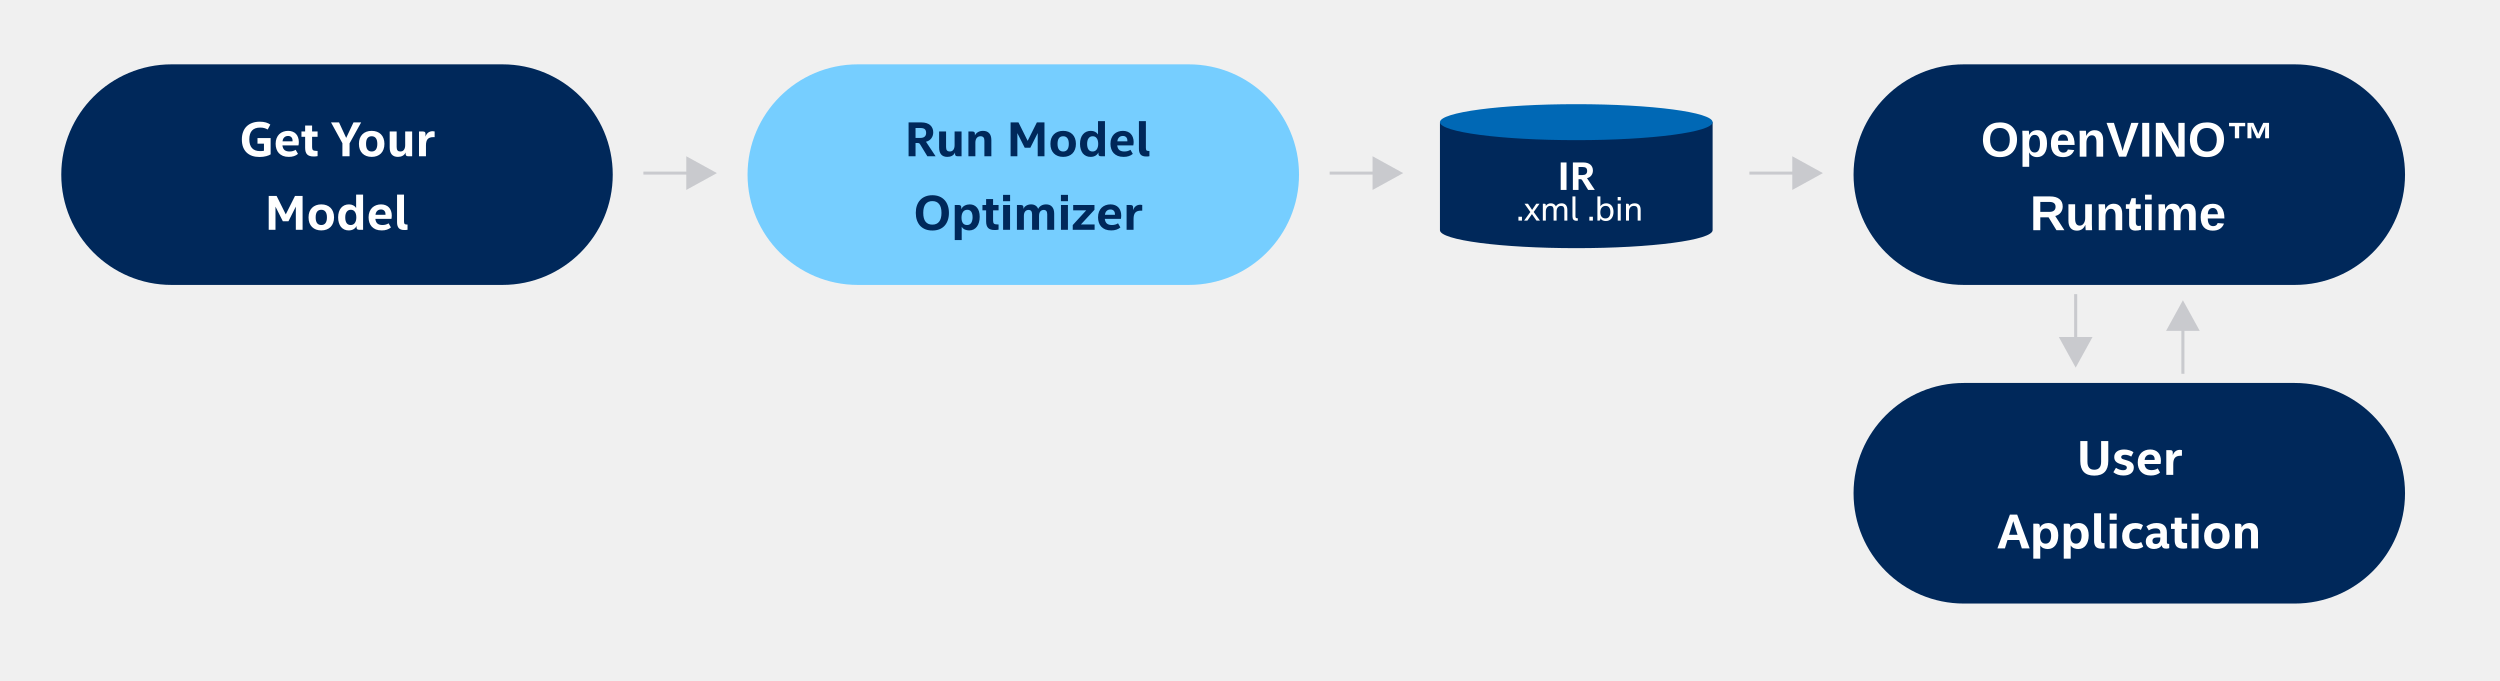
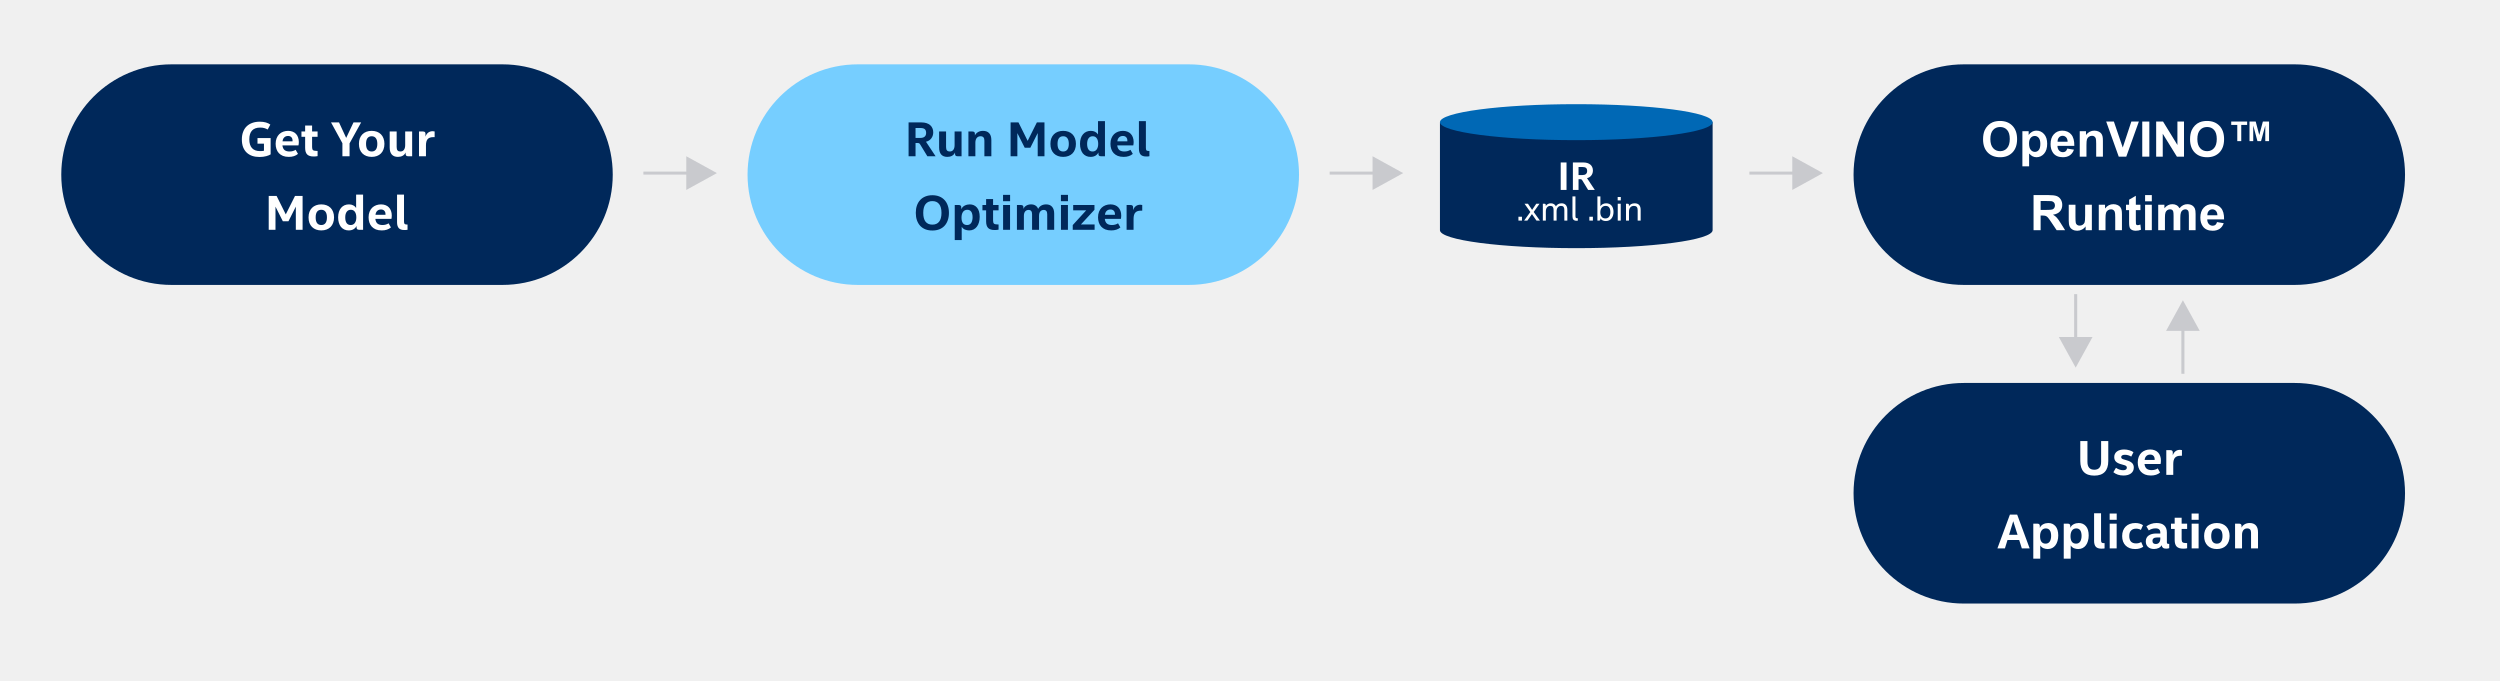
<svg xmlns="http://www.w3.org/2000/svg" width="816" height="222" viewBox="0 0 816 222" fill="none" version="1.1" id="svg203">
  <defs id="defs207">
    <rect x="604.078" y="-126.097" width="101.01" height="71.301" id="rect3151" />
  </defs>
  <rect x="20" y="21" width="180" height="72" rx="36" fill="#00285A" id="rect169" />
  <path d="M84.877 49.32C85.4 49.32 85.827 49.283 86.157 49.208V46.888H84.045V45.064H88.333V50.392C88.035 50.595 87.56 50.787 86.909 50.968C86.269 51.149 85.533 51.24 84.701 51.24C83.837 51.24 83.048 51.123 82.333 50.888C81.629 50.643 81.021 50.28 80.509 49.8C80.008 49.32 79.619 48.723 79.341 48.008C79.075 47.293 78.941 46.461 78.941 45.512C78.941 44.605 79.075 43.795 79.341 43.08C79.608 42.355 79.992 41.747 80.493 41.256C81.005 40.755 81.619 40.376 82.333 40.12C83.059 39.853 83.88 39.72 84.797 39.72C85.555 39.72 86.221 39.805 86.797 39.976C87.373 40.147 87.853 40.376 88.237 40.664L87.373 42.28C87.053 42.088 86.696 41.933 86.301 41.816C85.917 41.699 85.464 41.64 84.941 41.64C83.747 41.64 82.851 41.965 82.253 42.616C81.667 43.256 81.373 44.211 81.373 45.48C81.373 46.739 81.667 47.693 82.253 48.344C82.84 48.995 83.715 49.32 84.877 49.32ZM92.177 47.448C92.262 48.152 92.497 48.664 92.881 48.984C93.275 49.293 93.82 49.448 94.513 49.448C94.886 49.448 95.243 49.4 95.585 49.304C95.926 49.208 96.23 49.069 96.497 48.888L97.265 50.232C96.507 50.883 95.51 51.208 94.273 51.208C93.537 51.208 92.897 51.101 92.353 50.888C91.82 50.664 91.371 50.36 91.009 49.976C90.657 49.592 90.395 49.139 90.225 48.616C90.054 48.093 89.969 47.533 89.969 46.936C89.969 46.243 90.076 45.635 90.289 45.112C90.502 44.579 90.79 44.136 91.153 43.784C91.526 43.432 91.958 43.165 92.449 42.984C92.95 42.803 93.478 42.712 94.033 42.712C94.598 42.712 95.1 42.803 95.537 42.984C95.974 43.155 96.337 43.4 96.625 43.72C96.924 44.04 97.147 44.424 97.297 44.872C97.457 45.309 97.537 45.8 97.537 46.344C97.537 46.525 97.526 46.717 97.505 46.92C97.494 47.112 97.468 47.288 97.425 47.448H92.177ZM94.033 44.376C93.521 44.376 93.105 44.531 92.785 44.84C92.465 45.149 92.278 45.576 92.225 46.12H95.489V45.912C95.489 45.421 95.356 45.043 95.089 44.776C94.833 44.509 94.481 44.376 94.033 44.376ZM103.66 49.256V50.952C103.489 50.995 103.303 51.027 103.1 51.048C102.897 51.069 102.657 51.08 102.38 51.08C101.42 51.08 100.716 50.861 100.268 50.424C99.82 49.976 99.596 49.251 99.596 48.248V44.648H98.396V42.92H99.596V40.984H101.868V42.92H103.66V44.648H101.868V48.04C101.868 48.52 101.975 48.845 102.188 49.016C102.401 49.176 102.785 49.256 103.34 49.256H103.66ZM114.098 46.792V51H111.762V46.744L108.05 39.96H110.658L112.994 45.016L115.378 39.96H117.874L114.098 46.792ZM125.476 46.952C125.476 47.624 125.375 48.227 125.172 48.76C124.98 49.283 124.703 49.725 124.34 50.088C123.978 50.451 123.54 50.728 123.028 50.92C122.516 51.112 121.946 51.208 121.316 51.208C120.687 51.208 120.116 51.112 119.604 50.92C119.092 50.728 118.655 50.451 118.292 50.088C117.93 49.725 117.647 49.283 117.444 48.76C117.252 48.227 117.156 47.624 117.156 46.952C117.156 46.28 117.252 45.683 117.444 45.16C117.647 44.637 117.93 44.195 118.292 43.832C118.655 43.469 119.092 43.192 119.604 43C120.116 42.808 120.687 42.712 121.316 42.712C121.946 42.712 122.516 42.808 123.028 43C123.54 43.192 123.978 43.469 124.34 43.832C124.703 44.195 124.98 44.637 125.172 45.16C125.375 45.683 125.476 46.28 125.476 46.952ZM123.156 46.952C123.156 46.131 122.996 45.512 122.676 45.096C122.367 44.68 121.914 44.472 121.316 44.472C120.719 44.472 120.26 44.68 119.94 45.096C119.631 45.512 119.476 46.131 119.476 46.952C119.476 47.784 119.631 48.408 119.94 48.824C120.26 49.24 120.719 49.448 121.316 49.448C121.914 49.448 122.367 49.24 122.676 48.824C122.996 48.408 123.156 47.784 123.156 46.952ZM134.525 51H133.229C132.93 51 132.717 50.936 132.589 50.808C132.461 50.68 132.397 50.483 132.397 50.216V49.768C132.183 50.248 131.853 50.611 131.405 50.856C130.967 51.091 130.461 51.208 129.885 51.208C128.999 51.208 128.327 50.947 127.869 50.424C127.421 49.901 127.197 49.139 127.197 48.136V42.92H129.469V47.992C129.469 48.515 129.57 48.888 129.773 49.112C129.975 49.336 130.274 49.448 130.669 49.448C131.191 49.448 131.586 49.261 131.853 48.888C132.119 48.515 132.253 48.008 132.253 47.368V42.92H134.525V51ZM136.761 42.92H138.057C138.601 42.92 138.873 43.155 138.873 43.624V44.616C139.043 44.072 139.326 43.64 139.721 43.32C140.126 42.989 140.627 42.824 141.225 42.824C141.47 42.824 141.683 42.851 141.865 42.904V44.76H141.401C140.59 44.76 139.993 44.968 139.609 45.384C139.225 45.8 139.033 46.493 139.033 47.464V51H136.761V42.92ZM89.918 67.448V75H87.71V63.96H90.286L93.278 69.976L96.286 63.96H98.766V75H96.558V67.432L94.158 72.216H92.318L89.918 67.448ZM109.031 70.952C109.031 71.624 108.93 72.227 108.727 72.76C108.535 73.283 108.258 73.725 107.895 74.088C107.532 74.451 107.095 74.728 106.583 74.92C106.071 75.112 105.5 75.208 104.871 75.208C104.242 75.208 103.671 75.112 103.159 74.92C102.647 74.728 102.21 74.451 101.847 74.088C101.484 73.725 101.202 73.283 100.999 72.76C100.807 72.227 100.711 71.624 100.711 70.952C100.711 70.28 100.807 69.683 100.999 69.16C101.202 68.637 101.484 68.195 101.847 67.832C102.21 67.469 102.647 67.192 103.159 67C103.671 66.808 104.242 66.712 104.871 66.712C105.5 66.712 106.071 66.808 106.583 67C107.095 67.192 107.532 67.469 107.895 67.832C108.258 68.195 108.535 68.637 108.727 69.16C108.93 69.683 109.031 70.28 109.031 70.952ZM106.711 70.952C106.711 70.131 106.551 69.512 106.231 69.096C105.922 68.68 105.468 68.472 104.871 68.472C104.274 68.472 103.815 68.68 103.495 69.096C103.186 69.512 103.031 70.131 103.031 70.952C103.031 71.784 103.186 72.408 103.495 72.824C103.815 73.24 104.274 73.448 104.871 73.448C105.468 73.448 105.922 73.24 106.231 72.824C106.551 72.408 106.711 71.784 106.711 70.952ZM118.511 75H117.199C116.655 75 116.383 74.76 116.383 74.28V73.752C116.17 74.2 115.839 74.557 115.391 74.824C114.954 75.08 114.426 75.208 113.807 75.208C113.274 75.208 112.794 75.107 112.367 74.904C111.941 74.701 111.578 74.419 111.279 74.056C110.991 73.683 110.767 73.235 110.607 72.712C110.447 72.189 110.367 71.603 110.367 70.952C110.367 70.28 110.453 69.683 110.623 69.16C110.794 68.627 111.034 68.184 111.343 67.832C111.653 67.469 112.021 67.192 112.447 67C112.885 66.808 113.37 66.712 113.903 66.712C114.415 66.712 114.874 66.813 115.279 67.016C115.685 67.219 116.005 67.507 116.239 67.88V63.528H118.511V75ZM116.303 70.968C116.303 70.189 116.149 69.581 115.839 69.144C115.541 68.696 115.098 68.472 114.511 68.472C113.935 68.472 113.487 68.691 113.167 69.128C112.847 69.565 112.687 70.179 112.687 70.968C112.687 71.768 112.837 72.381 113.135 72.808C113.434 73.235 113.877 73.448 114.463 73.448C115.039 73.448 115.487 73.229 115.807 72.792C116.138 72.344 116.303 71.736 116.303 70.968ZM122.513 71.448C122.598 72.152 122.833 72.664 123.217 72.984C123.611 73.293 124.155 73.448 124.849 73.448C125.222 73.448 125.579 73.4 125.921 73.304C126.262 73.208 126.566 73.069 126.833 72.888L127.601 74.232C126.843 74.883 125.846 75.208 124.609 75.208C123.873 75.208 123.233 75.101 122.689 74.888C122.155 74.664 121.707 74.36 121.345 73.976C120.993 73.592 120.731 73.139 120.561 72.616C120.39 72.093 120.305 71.533 120.305 70.936C120.305 70.243 120.411 69.635 120.625 69.112C120.838 68.579 121.126 68.136 121.489 67.784C121.862 67.432 122.294 67.165 122.785 66.984C123.286 66.803 123.814 66.712 124.369 66.712C124.934 66.712 125.435 66.803 125.873 66.984C126.31 67.155 126.673 67.4 126.961 67.72C127.259 68.04 127.483 68.424 127.633 68.872C127.793 69.309 127.873 69.8 127.873 70.344C127.873 70.525 127.862 70.717 127.841 70.92C127.83 71.112 127.803 71.288 127.761 71.448H122.513ZM124.369 68.376C123.857 68.376 123.441 68.531 123.121 68.84C122.801 69.149 122.614 69.576 122.561 70.12H125.825V69.912C125.825 69.421 125.691 69.043 125.425 68.776C125.169 68.509 124.817 68.376 124.369 68.376ZM131.868 63.528V72.248C131.868 72.675 131.932 72.957 132.06 73.096C132.198 73.224 132.47 73.288 132.876 73.288H133.02V75C132.785 75.053 132.444 75.08 131.996 75.08C131.132 75.08 130.513 74.867 130.14 74.44C129.777 74.013 129.596 73.373 129.596 72.52V63.528H131.868Z" fill="white" id="path171" />
  <rect x="244" y="21" width="180" height="72" rx="36" fill="#76CEFF" id="rect173" />
  <path d="M304.609 43.192C304.609 43.949 304.396 44.611 303.969 45.176C303.543 45.731 302.967 46.093 302.241 46.264L305.377 51H302.689L300.353 47.16C300.236 46.968 300.124 46.84 300.017 46.776C299.911 46.712 299.745 46.68 299.521 46.68H298.833V51H296.561V39.96H300.801C301.388 39.96 301.916 40.035 302.385 40.184C302.855 40.333 303.255 40.547 303.585 40.824C303.916 41.101 304.167 41.443 304.337 41.848C304.519 42.243 304.609 42.691 304.609 43.192ZM302.289 43.368C302.289 42.824 302.145 42.424 301.857 42.168C301.569 41.912 301.105 41.784 300.465 41.784H298.833V45.016H300.417C301.025 45.016 301.489 44.877 301.809 44.6C302.129 44.323 302.289 43.912 302.289 43.368ZM313.853 51H312.557C312.258 51 312.045 50.936 311.917 50.808C311.789 50.68 311.725 50.483 311.725 50.216V49.768C311.511 50.248 311.181 50.611 310.733 50.856C310.295 51.091 309.789 51.208 309.213 51.208C308.327 51.208 307.655 50.947 307.197 50.424C306.749 49.901 306.525 49.139 306.525 48.136V42.92H308.797V47.992C308.797 48.515 308.898 48.888 309.101 49.112C309.303 49.336 309.602 49.448 309.997 49.448C310.519 49.448 310.914 49.261 311.181 48.888C311.447 48.515 311.581 48.008 311.581 47.368V42.92H313.853V51ZM316.089 42.92H317.385C317.929 42.92 318.201 43.155 318.201 43.624V44.216C318.414 43.757 318.75 43.395 319.209 43.128C319.667 42.851 320.217 42.712 320.857 42.712C321.721 42.712 322.387 42.963 322.857 43.464C323.337 43.965 323.577 44.717 323.577 45.72V51H321.305V45.88C321.305 44.941 320.889 44.472 320.057 44.472C319.534 44.472 319.118 44.659 318.809 45.032C318.51 45.405 318.361 45.923 318.361 46.584V51H316.089V42.92ZM332.066 43.448V51H329.858V39.96H332.434L335.426 45.976L338.434 39.96H340.914V51H338.706V43.432L336.306 48.216H334.466L332.066 43.448ZM351.18 46.952C351.18 47.624 351.078 48.227 350.876 48.76C350.684 49.283 350.406 49.725 350.044 50.088C349.681 50.451 349.244 50.728 348.732 50.92C348.22 51.112 347.649 51.208 347.02 51.208C346.39 51.208 345.82 51.112 345.308 50.92C344.796 50.728 344.358 50.451 343.996 50.088C343.633 49.725 343.35 49.283 343.148 48.76C342.956 48.227 342.86 47.624 342.86 46.952C342.86 46.28 342.956 45.683 343.148 45.16C343.35 44.637 343.633 44.195 343.996 43.832C344.358 43.469 344.796 43.192 345.308 43C345.82 42.808 346.39 42.712 347.02 42.712C347.649 42.712 348.22 42.808 348.732 43C349.244 43.192 349.681 43.469 350.044 43.832C350.406 44.195 350.684 44.637 350.876 45.16C351.078 45.683 351.18 46.28 351.18 46.952ZM348.86 46.952C348.86 46.131 348.7 45.512 348.38 45.096C348.07 44.68 347.617 44.472 347.02 44.472C346.422 44.472 345.964 44.68 345.644 45.096C345.334 45.512 345.18 46.131 345.18 46.952C345.18 47.784 345.334 48.408 345.644 48.824C345.964 49.24 346.422 49.448 347.02 49.448C347.617 49.448 348.07 49.24 348.38 48.824C348.7 48.408 348.86 47.784 348.86 46.952ZM360.66 51H359.348C358.804 51 358.532 50.76 358.532 50.28V49.752C358.318 50.2 357.988 50.557 357.54 50.824C357.102 51.08 356.574 51.208 355.956 51.208C355.422 51.208 354.942 51.107 354.516 50.904C354.089 50.701 353.726 50.419 353.428 50.056C353.14 49.683 352.916 49.235 352.756 48.712C352.596 48.189 352.516 47.603 352.516 46.952C352.516 46.28 352.601 45.683 352.772 45.16C352.942 44.627 353.182 44.184 353.492 43.832C353.801 43.469 354.169 43.192 354.596 43C355.033 42.808 355.518 42.712 356.052 42.712C356.564 42.712 357.022 42.813 357.428 43.016C357.833 43.219 358.153 43.507 358.388 43.88V39.528H360.66V51ZM358.452 46.968C358.452 46.189 358.297 45.581 357.988 45.144C357.689 44.696 357.246 44.472 356.66 44.472C356.084 44.472 355.636 44.691 355.316 45.128C354.996 45.565 354.836 46.179 354.836 46.968C354.836 47.768 354.985 48.381 355.284 48.808C355.582 49.235 356.025 49.448 356.612 49.448C357.188 49.448 357.636 49.229 357.956 48.792C358.286 48.344 358.452 47.736 358.452 46.968ZM364.661 47.448C364.747 48.152 364.981 48.664 365.365 48.984C365.76 49.293 366.304 49.448 366.997 49.448C367.371 49.448 367.728 49.4 368.069 49.304C368.411 49.208 368.715 49.069 368.981 48.888L369.749 50.232C368.992 50.883 367.995 51.208 366.757 51.208C366.021 51.208 365.381 51.101 364.837 50.888C364.304 50.664 363.856 50.36 363.493 49.976C363.141 49.592 362.88 49.139 362.709 48.616C362.539 48.093 362.453 47.533 362.453 46.936C362.453 46.243 362.56 45.635 362.773 45.112C362.987 44.579 363.275 44.136 363.637 43.784C364.011 43.432 364.443 43.165 364.933 42.984C365.435 42.803 365.963 42.712 366.517 42.712C367.083 42.712 367.584 42.803 368.021 42.984C368.459 43.155 368.821 43.4 369.109 43.72C369.408 44.04 369.632 44.424 369.781 44.872C369.941 45.309 370.021 45.8 370.021 46.344C370.021 46.525 370.011 46.717 369.989 46.92C369.979 47.112 369.952 47.288 369.909 47.448H364.661ZM366.517 44.376C366.005 44.376 365.589 44.531 365.269 44.84C364.949 45.149 364.763 45.576 364.709 46.12H367.973V45.912C367.973 45.421 367.84 45.043 367.573 44.776C367.317 44.509 366.965 44.376 366.517 44.376ZM374.016 39.528V48.248C374.016 48.675 374.08 48.957 374.208 49.096C374.347 49.224 374.619 49.288 375.024 49.288H375.168V51C374.934 51.053 374.592 51.08 374.144 51.08C373.28 51.08 372.662 50.867 372.288 50.44C371.926 50.013 371.744 49.373 371.744 48.52V39.528H374.016ZM304.324 73.32C305.295 73.32 306.031 73 306.532 72.36C307.044 71.72 307.3 70.76 307.3 69.48C307.3 68.211 307.044 67.256 306.532 66.616C306.031 65.965 305.295 65.64 304.324 65.64C303.354 65.64 302.612 65.965 302.1 66.616C301.599 67.256 301.348 68.211 301.348 69.48C301.348 70.76 301.599 71.72 302.1 72.36C302.612 73 303.354 73.32 304.324 73.32ZM304.324 75.24C303.492 75.24 302.74 75.112 302.068 74.856C301.396 74.589 300.826 74.211 300.356 73.72C299.898 73.219 299.54 72.611 299.284 71.896C299.039 71.181 298.916 70.376 298.916 69.48C298.916 68.584 299.039 67.784 299.284 67.08C299.54 66.365 299.898 65.763 300.356 65.272C300.826 64.771 301.396 64.387 302.068 64.12C302.74 63.853 303.492 63.72 304.324 63.72C305.156 63.72 305.908 63.853 306.58 64.12C307.252 64.387 307.818 64.771 308.276 65.272C308.746 65.763 309.103 66.365 309.348 67.08C309.604 67.784 309.732 68.584 309.732 69.48C309.732 70.376 309.604 71.181 309.348 71.896C309.103 72.611 308.746 73.219 308.276 73.72C307.818 74.211 307.252 74.589 306.58 74.856C305.908 75.112 305.156 75.24 304.324 75.24ZM313.756 68.296C314.001 67.752 314.38 67.352 314.892 67.096C315.404 66.84 315.948 66.712 316.524 66.712C317.494 66.712 318.278 67.059 318.876 67.752C319.473 68.435 319.772 69.443 319.772 70.776C319.772 71.427 319.692 72.024 319.532 72.568C319.382 73.112 319.158 73.581 318.86 73.976C318.572 74.36 318.214 74.664 317.788 74.888C317.361 75.101 316.881 75.208 316.348 75.208C315.9 75.208 315.446 75.123 314.988 74.952C314.54 74.771 314.177 74.461 313.9 74.024V78.36H311.628V66.92H312.94C313.484 66.92 313.756 67.16 313.756 67.64V68.296ZM313.836 71.064C313.836 71.811 313.985 72.397 314.284 72.824C314.593 73.24 315.046 73.448 315.644 73.448C315.964 73.448 316.236 73.384 316.46 73.256C316.694 73.128 316.881 72.952 317.02 72.728C317.169 72.493 317.276 72.221 317.34 71.912C317.414 71.603 317.452 71.272 317.452 70.92C317.452 70.131 317.308 69.528 317.02 69.112C316.732 68.685 316.3 68.472 315.724 68.472C315.116 68.472 314.646 68.707 314.316 69.176C313.996 69.635 313.836 70.264 313.836 71.064ZM325.933 73.256V74.952C325.763 74.995 325.576 75.027 325.373 75.048C325.171 75.069 324.931 75.08 324.653 75.08C323.693 75.08 322.989 74.861 322.541 74.424C322.093 73.976 321.869 73.251 321.869 72.248V68.648H320.669V66.92H321.869V64.984H324.141V66.92H325.933V68.648H324.141V72.04C324.141 72.52 324.248 72.845 324.461 73.016C324.675 73.176 325.059 73.256 325.613 73.256H325.933ZM329.681 75H327.409V66.92H329.681V75ZM327.393 63.608H329.697V65.672H327.393V63.608ZM339.141 75H336.869V69.928C336.869 68.989 336.49 68.52 335.733 68.52C335.253 68.52 334.874 68.691 334.597 69.032C334.33 69.363 334.197 69.848 334.197 70.488V75H331.925V66.92H333.221C333.765 66.92 334.037 67.155 334.037 67.624V68.184C334.25 67.704 334.575 67.341 335.013 67.096C335.461 66.84 335.973 66.712 336.549 66.712C337.125 66.712 337.605 66.84 337.989 67.096C338.383 67.341 338.671 67.704 338.853 68.184C339.087 67.715 339.429 67.352 339.877 67.096C340.325 66.84 340.853 66.712 341.461 66.712C342.303 66.712 342.949 66.973 343.397 67.496C343.855 68.008 344.085 68.749 344.085 69.72V75H341.813V69.928C341.813 68.989 341.434 68.52 340.677 68.52C340.197 68.52 339.818 68.691 339.541 69.032C339.274 69.363 339.141 69.848 339.141 70.488V75ZM348.572 75H346.3V66.92H348.572V75ZM346.284 63.608H348.588V65.672H346.284V63.608ZM352.799 73.272H357.279V75H350.143V73.464L354.543 68.648H350.287V66.92H357.231V68.472L352.799 73.272ZM360.607 71.448C360.692 72.152 360.927 72.664 361.311 72.984C361.705 73.293 362.249 73.448 362.943 73.448C363.316 73.448 363.673 73.4 364.015 73.304C364.356 73.208 364.66 73.069 364.927 72.888L365.695 74.232C364.937 74.883 363.94 75.208 362.703 75.208C361.967 75.208 361.327 75.101 360.783 74.888C360.249 74.664 359.801 74.36 359.439 73.976C359.087 73.592 358.825 73.139 358.655 72.616C358.484 72.093 358.399 71.533 358.399 70.936C358.399 70.243 358.505 69.635 358.719 69.112C358.932 68.579 359.22 68.136 359.583 67.784C359.956 67.432 360.388 67.165 360.879 66.984C361.38 66.803 361.908 66.712 362.463 66.712C363.028 66.712 363.529 66.803 363.967 66.984C364.404 67.155 364.767 67.4 365.055 67.72C365.353 68.04 365.577 68.424 365.727 68.872C365.887 69.309 365.967 69.8 365.967 70.344C365.967 70.525 365.956 70.717 365.935 70.92C365.924 71.112 365.897 71.288 365.855 71.448H360.607ZM362.463 68.376C361.951 68.376 361.535 68.531 361.215 68.84C360.895 69.149 360.708 69.576 360.655 70.12H363.919V69.912C363.919 69.421 363.785 69.043 363.519 68.776C363.263 68.509 362.911 68.376 362.463 68.376ZM367.722 66.92H369.018C369.562 66.92 369.834 67.155 369.834 67.624V68.616C370.004 68.072 370.287 67.64 370.682 67.32C371.087 66.989 371.588 66.824 372.186 66.824C372.431 66.824 372.644 66.851 372.826 66.904V68.76H372.362C371.551 68.76 370.954 68.968 370.57 69.384C370.186 69.8 369.994 70.493 369.994 71.464V75H367.722V66.92Z" fill="#00285A" id="path175" />
  <rect x="605" y="21" width="180" height="72" rx="36" fill="#00285A" id="rect177" />
  <path d="M559 39.875H470V75.125C470 78.37 489.923 81 514.5 81C539.077 81 559 78.37 559 75.125V39.875Z" fill="#00285A" id="path181" />
  <ellipse cx="514.5" cy="39.875" rx="44.5" ry="5.875" fill="#0068B5" id="ellipse183" />
  <path d="M511.313 62H509.415V53.03H511.313V62ZM519.927 55.656C519.927 56.271 519.754 56.809 519.407 57.268C519.06 57.719 518.592 58.013 518.003 58.152L520.551 62H518.367L516.469 58.88C516.374 58.724 516.283 58.62 516.196 58.568C516.109 58.516 515.975 58.49 515.793 58.49H515.234V62H513.388V53.03H516.833C517.31 53.03 517.739 53.091 518.12 53.212C518.501 53.333 518.826 53.507 519.095 53.732C519.364 53.957 519.567 54.235 519.706 54.564C519.853 54.885 519.927 55.249 519.927 55.656ZM518.042 55.799C518.042 55.357 517.925 55.032 517.691 54.824C517.457 54.616 517.08 54.512 516.56 54.512H515.234V57.138H516.521C517.015 57.138 517.392 57.025 517.652 56.8C517.912 56.575 518.042 56.241 518.042 55.799Z" fill="white" id="path185" />
  <rect x="605" y="125" width="180" height="72" rx="36" fill="#00285A" id="rect187" />
  <path d="M683.581 155.24C682.045 155.24 680.898 154.84 680.141 154.04C679.384 153.229 679.005 152.045 679.005 150.488V143.96H681.341V150.744C681.341 151.587 681.522 152.227 681.885 152.664C682.258 153.101 682.824 153.32 683.581 153.32C684.328 153.32 684.882 153.101 685.245 152.664C685.618 152.227 685.805 151.587 685.805 150.744V143.96H688.141V150.488C688.141 152.056 687.757 153.24 686.989 154.04C686.232 154.84 685.096 155.24 683.581 155.24ZM693.56 148.44C693.186 148.44 692.893 148.504 692.68 148.632C692.466 148.749 692.36 148.931 692.36 149.176C692.36 149.379 692.424 149.539 692.552 149.656C692.68 149.763 692.85 149.848 693.064 149.912L694.28 150.28C695.026 150.504 695.576 150.797 695.928 151.16C696.29 151.512 696.472 151.992 696.472 152.6C696.472 153.411 696.168 154.051 695.56 154.52C694.962 154.979 694.141 155.208 693.096 155.208C692.434 155.208 691.826 155.117 691.272 154.936C690.717 154.744 690.226 154.477 689.8 154.136L690.648 152.696C691 152.941 691.378 153.133 691.784 153.272C692.2 153.411 692.605 153.48 693 153.48C693.373 153.48 693.666 153.411 693.88 153.272C694.093 153.133 694.2 152.92 694.2 152.632C694.2 152.44 694.141 152.285 694.024 152.168C693.917 152.04 693.725 151.933 693.448 151.848L692.12 151.464C691.458 151.272 690.952 150.995 690.6 150.632C690.258 150.259 690.088 149.773 690.088 149.176C690.088 148.771 690.168 148.419 690.328 148.12C690.488 147.811 690.706 147.555 690.984 147.352C691.272 147.139 691.613 146.979 692.008 146.872C692.402 146.765 692.834 146.712 693.304 146.712C693.88 146.712 694.44 146.792 694.984 146.952C695.528 147.101 695.986 147.315 696.36 147.592L695.64 149.032C694.978 148.637 694.285 148.44 693.56 148.44ZM699.966 151.448C700.051 152.152 700.286 152.664 700.67 152.984C701.065 153.293 701.609 153.448 702.302 153.448C702.675 153.448 703.033 153.4 703.374 153.304C703.715 153.208 704.019 153.069 704.286 152.888L705.054 154.232C704.297 154.883 703.299 155.208 702.062 155.208C701.326 155.208 700.686 155.101 700.142 154.888C699.609 154.664 699.161 154.36 698.798 153.976C698.446 153.592 698.185 153.139 698.014 152.616C697.843 152.093 697.758 151.533 697.758 150.936C697.758 150.243 697.865 149.635 698.078 149.112C698.291 148.579 698.579 148.136 698.942 147.784C699.315 147.432 699.747 147.165 700.238 146.984C700.739 146.803 701.267 146.712 701.822 146.712C702.387 146.712 702.889 146.803 703.326 146.984C703.763 147.155 704.126 147.4 704.414 147.72C704.713 148.04 704.937 148.424 705.086 148.872C705.246 149.309 705.326 149.8 705.326 150.344C705.326 150.525 705.315 150.717 705.294 150.92C705.283 151.112 705.257 151.288 705.214 151.448H699.966ZM701.822 148.376C701.31 148.376 700.894 148.531 700.574 148.84C700.254 149.149 700.067 149.576 700.014 150.12H703.278V149.912C703.278 149.421 703.145 149.043 702.878 148.776C702.622 148.509 702.27 148.376 701.822 148.376ZM707.081 146.92H708.377C708.921 146.92 709.193 147.155 709.193 147.624V148.616C709.364 148.072 709.646 147.64 710.041 147.32C710.446 146.989 710.948 146.824 711.545 146.824C711.79 146.824 712.004 146.851 712.185 146.904V148.76H711.721C710.91 148.76 710.313 148.968 709.929 149.384C709.545 149.8 709.353 150.493 709.353 151.464V155H707.081V146.92ZM659.059 176.248H655.251L654.403 179H651.955L656.035 167.96H658.403L662.483 179H659.923L659.059 176.248ZM655.763 174.568H658.531L657.123 170.12L655.763 174.568ZM665.795 172.296C666.04 171.752 666.419 171.352 666.931 171.096C667.443 170.84 667.987 170.712 668.563 170.712C669.534 170.712 670.318 171.059 670.915 171.752C671.512 172.435 671.811 173.443 671.811 174.776C671.811 175.427 671.731 176.024 671.571 176.568C671.422 177.112 671.198 177.581 670.899 177.976C670.611 178.36 670.254 178.664 669.827 178.888C669.4 179.101 668.92 179.208 668.387 179.208C667.939 179.208 667.486 179.123 667.027 178.952C666.579 178.771 666.216 178.461 665.939 178.024V182.36H663.667V170.92H664.979C665.523 170.92 665.795 171.16 665.795 171.64V172.296ZM665.875 175.064C665.875 175.811 666.024 176.397 666.323 176.824C666.632 177.24 667.086 177.448 667.683 177.448C668.003 177.448 668.275 177.384 668.499 177.256C668.734 177.128 668.92 176.952 669.059 176.728C669.208 176.493 669.315 176.221 669.379 175.912C669.454 175.603 669.491 175.272 669.491 174.92C669.491 174.131 669.347 173.528 669.059 173.112C668.771 172.685 668.339 172.472 667.763 172.472C667.155 172.472 666.686 172.707 666.355 173.176C666.035 173.635 665.875 174.264 665.875 175.064ZM675.732 172.296C675.978 171.752 676.356 171.352 676.868 171.096C677.38 170.84 677.924 170.712 678.5 170.712C679.471 170.712 680.255 171.059 680.852 171.752C681.45 172.435 681.748 173.443 681.748 174.776C681.748 175.427 681.668 176.024 681.508 176.568C681.359 177.112 681.135 177.581 680.836 177.976C680.548 178.36 680.191 178.664 679.764 178.888C679.338 179.101 678.858 179.208 678.324 179.208C677.876 179.208 677.423 179.123 676.964 178.952C676.516 178.771 676.154 178.461 675.876 178.024V182.36H673.604V170.92H674.916C675.46 170.92 675.732 171.16 675.732 171.64V172.296ZM675.812 175.064C675.812 175.811 675.962 176.397 676.26 176.824C676.57 177.24 677.023 177.448 677.62 177.448C677.94 177.448 678.212 177.384 678.436 177.256C678.671 177.128 678.858 176.952 678.996 176.728C679.146 176.493 679.252 176.221 679.316 175.912C679.391 175.603 679.428 175.272 679.428 174.92C679.428 174.131 679.284 173.528 678.996 173.112C678.708 172.685 678.276 172.472 677.7 172.472C677.092 172.472 676.623 172.707 676.292 173.176C675.972 173.635 675.812 174.264 675.812 175.064ZM685.782 167.528V176.248C685.782 176.675 685.846 176.957 685.974 177.096C686.113 177.224 686.385 177.288 686.79 177.288H686.934V179C686.699 179.053 686.358 179.08 685.91 179.08C685.046 179.08 684.427 178.867 684.054 178.44C683.691 178.013 683.51 177.373 683.51 176.52V167.528H685.782ZM690.876 179H688.604V170.92H690.876V179ZM688.588 167.608H690.892V169.672H688.588V167.608ZM694.992 174.952C694.992 175.741 695.173 176.344 695.536 176.76C695.909 177.165 696.469 177.368 697.216 177.368C697.525 177.368 697.824 177.331 698.112 177.256C698.411 177.171 698.667 177.053 698.88 176.904L699.552 178.456C699.243 178.68 698.869 178.861 698.432 179C697.995 179.139 697.488 179.208 696.912 179.208C696.251 179.208 695.659 179.112 695.136 178.92C694.613 178.717 694.171 178.435 693.808 178.072C693.445 177.709 693.163 177.267 692.96 176.744C692.768 176.221 692.672 175.629 692.672 174.968C692.672 174.307 692.773 173.715 692.976 173.192C693.179 172.669 693.461 172.227 693.824 171.864C694.197 171.491 694.645 171.208 695.168 171.016C695.701 170.813 696.299 170.712 696.96 170.712C697.493 170.712 697.968 170.776 698.384 170.904C698.8 171.032 699.163 171.203 699.472 171.416L698.784 172.968C698.581 172.829 698.347 172.728 698.08 172.664C697.813 172.589 697.531 172.552 697.232 172.552C696.549 172.552 696.005 172.749 695.6 173.144C695.195 173.528 694.992 174.131 694.992 174.952ZM700.387 176.728C700.387 175.885 700.691 175.245 701.299 174.808C701.907 174.36 702.744 174.136 703.811 174.136H705.123V173.816C705.123 173.347 704.995 173.005 704.739 172.792C704.494 172.568 704.099 172.456 703.555 172.456C703.15 172.456 702.76 172.515 702.387 172.632C702.014 172.749 701.672 172.915 701.363 173.128L700.579 171.8C701.027 171.459 701.534 171.192 702.099 171C702.664 170.808 703.272 170.712 703.923 170.712C705.032 170.712 705.864 170.979 706.419 171.512C706.984 172.045 707.267 172.813 707.267 173.816V176.92C707.267 177.165 707.31 177.331 707.395 177.416C707.48 177.491 707.635 177.528 707.859 177.528H708.035V178.92C707.918 178.963 707.779 179 707.619 179.032C707.459 179.064 707.267 179.08 707.043 179.08C706.574 179.08 706.222 178.984 705.987 178.792C705.752 178.6 705.614 178.317 705.571 177.944C705.379 178.328 705.059 178.632 704.611 178.856C704.163 179.08 703.651 179.192 703.075 179.192C702.264 179.192 701.614 178.973 701.123 178.536C700.632 178.099 700.387 177.496 700.387 176.728ZM703.651 177.56C704.11 177.56 704.467 177.411 704.723 177.112C704.99 176.813 705.123 176.392 705.123 175.848V175.432H704.019C703.55 175.432 703.187 175.528 702.931 175.72C702.686 175.901 702.563 176.179 702.563 176.552C702.563 176.893 702.659 177.149 702.851 177.32C703.054 177.48 703.32 177.56 703.651 177.56ZM713.879 177.256V178.952C713.708 178.995 713.521 179.027 713.319 179.048C713.116 179.069 712.876 179.08 712.599 179.08C711.639 179.08 710.935 178.861 710.487 178.424C710.039 177.976 709.815 177.251 709.815 176.248V172.648H708.615V170.92H709.815V168.984H712.087V170.92H713.879V172.648H712.087V176.04C712.087 176.52 712.193 176.845 712.407 177.016C712.62 177.176 713.004 177.256 713.559 177.256H713.879ZM717.626 179H715.354V170.92H717.626V179ZM715.338 167.608H717.642V169.672H715.338V167.608ZM727.742 174.952C727.742 175.624 727.641 176.227 727.438 176.76C727.246 177.283 726.969 177.725 726.606 178.088C726.243 178.451 725.806 178.728 725.294 178.92C724.782 179.112 724.211 179.208 723.582 179.208C722.953 179.208 722.382 179.112 721.87 178.92C721.358 178.728 720.921 178.451 720.558 178.088C720.195 177.725 719.913 177.283 719.71 176.76C719.518 176.227 719.422 175.624 719.422 174.952C719.422 174.28 719.518 173.683 719.71 173.16C719.913 172.637 720.195 172.195 720.558 171.832C720.921 171.469 721.358 171.192 721.87 171C722.382 170.808 722.953 170.712 723.582 170.712C724.211 170.712 724.782 170.808 725.294 171C725.806 171.192 726.243 171.469 726.606 171.832C726.969 172.195 727.246 172.637 727.438 173.16C727.641 173.683 727.742 174.28 727.742 174.952ZM725.422 174.952C725.422 174.131 725.262 173.512 724.942 173.096C724.633 172.68 724.179 172.472 723.582 172.472C722.985 172.472 722.526 172.68 722.206 173.096C721.897 173.512 721.742 174.131 721.742 174.952C721.742 175.784 721.897 176.408 722.206 176.824C722.526 177.24 722.985 177.448 723.582 177.448C724.179 177.448 724.633 177.24 724.942 176.824C725.262 176.408 725.422 175.784 725.422 174.952ZM729.526 170.92H730.822C731.366 170.92 731.638 171.155 731.638 171.624V172.216C731.852 171.757 732.188 171.395 732.646 171.128C733.105 170.851 733.654 170.712 734.294 170.712C735.158 170.712 735.825 170.963 736.294 171.464C736.774 171.965 737.014 172.717 737.014 173.72V179H734.742V173.88C734.742 172.941 734.326 172.472 733.494 172.472C732.972 172.472 732.556 172.659 732.246 173.032C731.948 173.405 731.798 173.923 731.798 174.584V179H729.526V170.92Z" fill="white" id="path189" />
  <path d="M224 62L234 56.5L224 51V56H210L210 57H224V62Z" fill="#C9CACE" id="path191" />
  <path d="M448 62L458 56.5L448 51V56H434L434 57H448V62Z" fill="#C9CACE" id="path193" />
  <path d="M585 62L595 56.5L585 51V56H571L571 57H585V62Z" fill="#C9CACE" id="path195" />
  <path d="M495.616 72V70.746H496.771V72H495.616ZM500.597 69.184L502.632 72H501.499L500.025 69.877L498.54 72H497.473L499.508 69.195L497.605 66.5H498.727L500.08 68.513L501.433 66.5H502.5L500.597 69.184ZM510.6 72V68.568C510.6 68.106 510.519 67.765 510.358 67.545C510.196 67.318 509.921 67.204 509.533 67.204C509.085 67.204 508.73 67.365 508.466 67.688C508.202 68.011 508.07 68.458 508.07 69.03V72H507.091V68.568C507.091 68.106 507.01 67.765 506.849 67.545C506.687 67.318 506.412 67.204 506.024 67.204C505.576 67.204 505.221 67.365 504.957 67.688C504.693 68.011 504.561 68.458 504.561 69.03V72H503.582V66.5H504.088C504.388 66.5 504.539 66.632 504.539 66.896V67.248C504.707 66.969 504.931 66.753 505.21 66.599C505.496 66.438 505.822 66.357 506.189 66.357C506.585 66.357 506.922 66.445 507.201 66.621C507.487 66.79 507.703 67.039 507.85 67.369C508.018 67.039 508.264 66.79 508.587 66.621C508.909 66.445 509.28 66.357 509.698 66.357C510.292 66.357 510.754 66.544 511.084 66.918C511.414 67.292 511.579 67.813 511.579 68.48V72H510.6ZM514.228 64.113V70.504C514.228 70.812 514.276 71.014 514.371 71.109C514.474 71.197 514.657 71.241 514.921 71.241H514.998V72.011C514.932 72.026 514.862 72.037 514.789 72.044C514.716 72.051 514.639 72.055 514.558 72.055C514.118 72.055 513.788 71.938 513.568 71.703C513.355 71.461 513.249 71.083 513.249 70.57V64.113H514.228ZM518.765 72V70.746H519.92V72H518.765ZM522.371 64.113V67.347C522.533 67.046 522.778 66.808 523.108 66.632C523.446 66.449 523.831 66.357 524.263 66.357C524.645 66.357 524.982 66.423 525.275 66.555C525.576 66.687 525.825 66.878 526.023 67.127C526.229 67.369 526.383 67.662 526.485 68.007C526.595 68.344 526.65 68.722 526.65 69.14C526.65 69.573 526.595 69.972 526.485 70.339C526.375 70.706 526.214 71.025 526.001 71.296C525.789 71.56 525.525 71.769 525.209 71.923C524.894 72.07 524.531 72.143 524.12 72.143C523.717 72.143 523.361 72.066 523.053 71.912C522.753 71.751 522.518 71.531 522.349 71.252V71.604C522.349 71.868 522.199 72 521.898 72H521.392V64.113H522.371ZM522.349 69.305C522.349 69.928 522.492 70.416 522.778 70.768C523.072 71.12 523.479 71.296 523.999 71.296C524.527 71.296 524.931 71.113 525.209 70.746C525.488 70.379 525.627 69.862 525.627 69.195C525.627 68.55 525.495 68.058 525.231 67.721C524.975 67.376 524.593 67.204 524.087 67.204C523.537 67.204 523.108 67.395 522.8 67.776C522.5 68.15 522.349 68.66 522.349 69.305ZM529.01 72H528.031V66.5H529.01V72ZM528.009 64.3H529.032V65.4H528.009V64.3ZM531.684 67.325C531.853 67.024 532.095 66.79 532.41 66.621C532.733 66.445 533.118 66.357 533.565 66.357C534.196 66.357 534.676 66.537 535.006 66.896C535.343 67.255 535.512 67.783 535.512 68.48V72H534.533V68.579C534.533 68.11 534.434 67.765 534.236 67.545C534.045 67.318 533.741 67.204 533.323 67.204C532.839 67.204 532.447 67.365 532.146 67.688C531.853 68.011 531.706 68.469 531.706 69.063V72H530.727V66.5H531.233C531.534 66.5 531.684 66.632 531.684 66.896V67.325Z" fill="white" id="path197" />
  <path d="M718 108L712.5 98L707 108L712 108L712 122L713 122L713 108L718 108Z" fill="#C9CACE" id="path199" />
  <path d="M672 110L677.5 120L683 110L678 110L678 96L677 96L677 110L672 110Z" fill="#C9CACE" id="path201" />
-   <text xml:space="preserve" id="text3149" style="font-weight:bold;font-size:16px;line-height:1.5;font-family:Arial;-inkscape-font-specification:'Arial Bold';text-align:center;white-space:pre;shape-inside:url(#rect3151);fill:#ffffff" x="47.656" y="0" transform="translate(39.99711,160.8139)">
-     <tspan x="606.579" y="-109.686" id="tspan11807">OpenVINO™ </tspan>
-     <tspan x="622.583" y="-85.686" id="tspan11809">Runtime
- </tspan>
-   </text>
+   <g aria-label="OpenVINO™ Runtime " transform="translate(39.99711,160.8139)" id="text3149" style="font-weight:bold;font-size:16px;line-height:1.5;font-family:Arial;-inkscape-font-specification:'Arial, Bold';text-align:center;text-anchor:middle;white-space:pre;shape-inside:url(#rect3151);fill:#ffffff">
+     <path d="m 607.274,-115.342 q 0,-1.75 0.523,-2.938 0.391,-0.875 1.062,-1.57 0.68,-0.695 1.484,-1.031 1.07,-0.453 2.469,-0.453 2.531,0 4.047,1.57 1.523,1.57 1.523,4.367 0,2.773 -1.508,4.344 -1.508,1.562 -4.031,1.562 -2.555,0 -4.062,-1.555 -1.508,-1.562 -1.508,-4.297 z m 2.383,-0.078 q 0,1.945 0.898,2.953 0.898,1 2.281,1 1.383,0 2.266,-0.992 0.891,-1 0.891,-2.992 0,-1.969 -0.867,-2.938 -0.859,-0.969 -2.289,-0.969 -1.43,0 -2.305,0.984 -0.875,0.977 -0.875,2.953 z" id="path21080" />
+     <path d="m 620.11,-117.982 h 2.047 v 1.219 q 0.398,-0.625 1.078,-1.016 0.68,-0.391 1.508,-0.391 1.445,0 2.453,1.133 1.008,1.133 1.008,3.156 0,2.078 -1.016,3.234 -1.016,1.148 -2.461,1.148 -0.688,0 -1.25,-0.273 -0.555,-0.273 -1.172,-0.938 v 4.18 h -2.195 z m 2.172,4.008 q 0,1.398 0.555,2.07 0.555,0.664 1.352,0.664 0.766,0 1.273,-0.609 0.508,-0.617 0.508,-2.016 0,-1.305 -0.523,-1.938 -0.523,-0.633 -1.297,-0.633 -0.805,0 -1.336,0.625 -0.531,0.617 -0.531,1.836 z" id="path21082" />
+     <path d="m 634.751,-112.326 2.188,0.367 q -0.422,1.203 -1.336,1.836 -0.906,0.625 -2.273,0.625 -2.164,0 -3.203,-1.414 -0.82,-1.133 -0.82,-2.859 0,-2.062 1.078,-3.227 1.078,-1.172 2.727,-1.172 1.852,0 2.922,1.227 1.07,1.219 1.023,3.742 h -5.5 q 0.023,0.977 0.531,1.523 0.508,0.539 1.266,0.539 0.516,0 0.867,-0.281 0.352,-0.281 0.531,-0.906 z m 0.125,-2.219 q -0.023,-0.953 -0.492,-1.445 -0.469,-0.5 -1.141,-0.5 -0.719,0 -1.188,0.523 -0.469,0.523 -0.461,1.422 z" id="path21084" />
+     <path d="m 646.392,-109.686 h -2.195 v -4.234 q 0,-1.344 -0.141,-1.734 -0.141,-0.398 -0.461,-0.617 -0.312,-0.219 -0.758,-0.219 -0.57,0 -1.023,0.312 -0.453,0.312 -0.625,0.828 -0.164,0.516 -0.164,1.906 v 3.758 h -2.195 v -8.297 h 2.039 v 1.219 q 1.086,-1.406 2.734,-1.406 0.727,0 1.328,0.266 0.602,0.258 0.906,0.664 0.312,0.406 0.43,0.922 0.125,0.516 0.125,1.477 z" id="path21086" />
+     <path d="m 651.556,-109.686 -4.094,-11.453 h 2.508 l 2.898,8.477 2.805,-8.477 h 2.453 l -4.102,11.453 z" id="path21088" />
+     <path d="m 659.235,-109.686 v -11.453 h 2.312 v 11.453 z" id="path21090" />
+     <path d="m 663.774,-109.686 v -11.453 h 2.25 l 4.688,7.648 v -7.648 h 2.148 v 11.453 h -2.32 l -4.617,-7.469 v 7.469 z" id="path21092" />
+     <path d="m 674.837,-115.342 q 0,-1.75 0.523,-2.938 0.391,-0.875 1.062,-1.57 0.68,-0.695 1.484,-1.031 1.07,-0.453 2.469,-0.453 2.531,0 4.047,1.57 1.523,1.57 1.523,4.367 0,2.773 -1.508,4.344 -1.508,1.562 -4.031,1.562 -2.555,0 -4.062,-1.555 -1.508,-1.562 -1.508,-4.297 z m 2.383,-0.078 q 0,1.945 0.898,2.953 0.898,1 2.281,1 1.383,0 2.266,-0.992 0.891,-1 0.891,-2.992 0,-1.969 -0.867,-2.938 -0.859,-0.969 -2.289,-0.969 -1.43,0 -2.305,0.984 -0.875,0.977 -0.875,2.953 z" id="path21094" />
+     <path d="m 690.251,-114.74 v -5.289 h -1.977 v -1.109 h 5.195 v 1.109 h -1.922 v 5.289 z m 3.992,0 v -6.398 h 2.023 l 1.164,4.406 1.172,-4.406 h 2.023 v 6.398 h -1.234 v -5.102 l -1.383,5.102 h -1.172 l -1.375,-5.102 v 5.102 z" id="path21096" />
+     <path d="M 623.755,-85.686 V -97.139 h 4.867 q 1.836,0 2.664,0.312 0.836,0.305 1.336,1.094 0.5,0.789 0.5,1.805 0,1.289 -0.758,2.133 -0.758,0.836 -2.266,1.055 0.75,0.438 1.234,0.961 0.492,0.523 1.32,1.859 l 1.398,2.234 h -2.766 l -1.672,-2.492 q -0.891,-1.336 -1.219,-1.68 -0.328,-0.352 -0.695,-0.477 -0.367,-0.133 -1.164,-0.133 h -0.469 v 4.781 z m 2.312,-6.609 h 1.711 q 1.664,0 2.078,-0.141 0.414,-0.141 0.648,-0.484 0.234,-0.344 0.234,-0.859 0,-0.578 -0.312,-0.93 -0.305,-0.359 -0.867,-0.453 -0.281,-0.039 -1.688,-0.039 h -1.805 z" id="path21098" />
+     <path d="m 640.747,-85.686 v -1.242 q -0.453,0.664 -1.195,1.047 -0.734,0.383 -1.555,0.383 -0.836,0 -1.5,-0.367 -0.664,-0.367 -0.961,-1.031 -0.297,-0.664 -0.297,-1.836 v -5.25 h 2.195 v 3.812 q 0,1.75 0.117,2.148 0.125,0.391 0.445,0.625 0.32,0.227 0.812,0.227 0.562,0 1.008,-0.305 0.445,-0.312 0.609,-0.766 0.164,-0.461 0.164,-2.242 v -3.5 h 2.195 v 8.297 z" id="path21100" />
+     <path d="m 652.606,-85.686 h -2.195 v -4.234 q 0,-1.344 -0.141,-1.734 -0.141,-0.398 -0.461,-0.617 -0.312,-0.219 -0.758,-0.219 -0.57,0 -1.023,0.312 -0.453,0.312 -0.625,0.828 -0.164,0.516 -0.164,1.906 v 3.758 h -2.195 v -8.297 h 2.039 v 1.219 q 1.086,-1.406 2.734,-1.406 0.727,0 1.328,0.266 0.602,0.258 0.906,0.664 0.312,0.406 0.43,0.922 0.125,0.516 0.125,1.477 z" id="path21102" />
+     <path d="m 658.638,-93.982 v 1.75 h -1.5 v 3.344 q 0,1.016 0.039,1.188 0.047,0.164 0.195,0.273 0.156,0.109 0.375,0.109 0.305,0 0.883,-0.211 l 0.188,1.703 q -0.766,0.328 -1.734,0.328 -0.594,0 -1.07,-0.195 -0.477,-0.203 -0.703,-0.516 -0.219,-0.32 -0.305,-0.859 -0.07,-0.383 -0.07,-1.547 v -3.617 h -1.008 v -1.75 h 1.008 v -1.648 l 2.203,-1.281 v 2.93 z" id="path21104" />
+     <path d="m 660.161,-95.107 v -2.031 h 2.195 v 2.031 z m 0,9.422 v -8.297 h 2.195 v 8.297 z" id="path21106" />
+     <path d="m 664.442,-93.982 h 2.023 v 1.133 q 1.086,-1.32 2.586,-1.32 0.797,0 1.383,0.328 0.586,0.328 0.961,0.992 0.547,-0.664 1.18,-0.992 0.633,-0.328 1.352,-0.328 0.914,0 1.547,0.375 0.633,0.367 0.945,1.086 0.227,0.531 0.227,1.719 v 5.305 h -2.195 v -4.742 q 0,-1.234 -0.227,-1.594 -0.305,-0.469 -0.938,-0.469 -0.461,0 -0.867,0.281 -0.406,0.281 -0.586,0.828 -0.18,0.539 -0.18,1.711 v 3.984 h -2.195 v -4.547 q 0,-1.211 -0.117,-1.562 -0.117,-0.352 -0.367,-0.523 -0.242,-0.172 -0.664,-0.172 -0.508,0 -0.914,0.273 -0.406,0.273 -0.586,0.789 -0.172,0.516 -0.172,1.711 v 4.031 h -2.195 z" id="path21108" />
+     <path d="m 683.638,-88.326 2.188,0.367 q -0.422,1.203 -1.336,1.836 -0.906,0.625 -2.273,0.625 -2.164,0 -3.203,-1.414 -0.82,-1.133 -0.82,-2.859 0,-2.062 1.078,-3.227 1.078,-1.172 2.727,-1.172 1.852,0 2.922,1.227 1.07,1.219 1.023,3.742 h -5.5 q 0.023,0.977 0.531,1.523 0.508,0.539 1.266,0.539 0.516,0 0.867,-0.281 0.352,-0.281 0.531,-0.906 z m 0.125,-2.219 q -0.023,-0.953 -0.492,-1.445 -0.469,-0.5 -1.141,-0.5 -0.719,0 -1.188,0.523 -0.469,0.523 -0.461,1.422 z" id="path21110" />
+   </g>
</svg>
